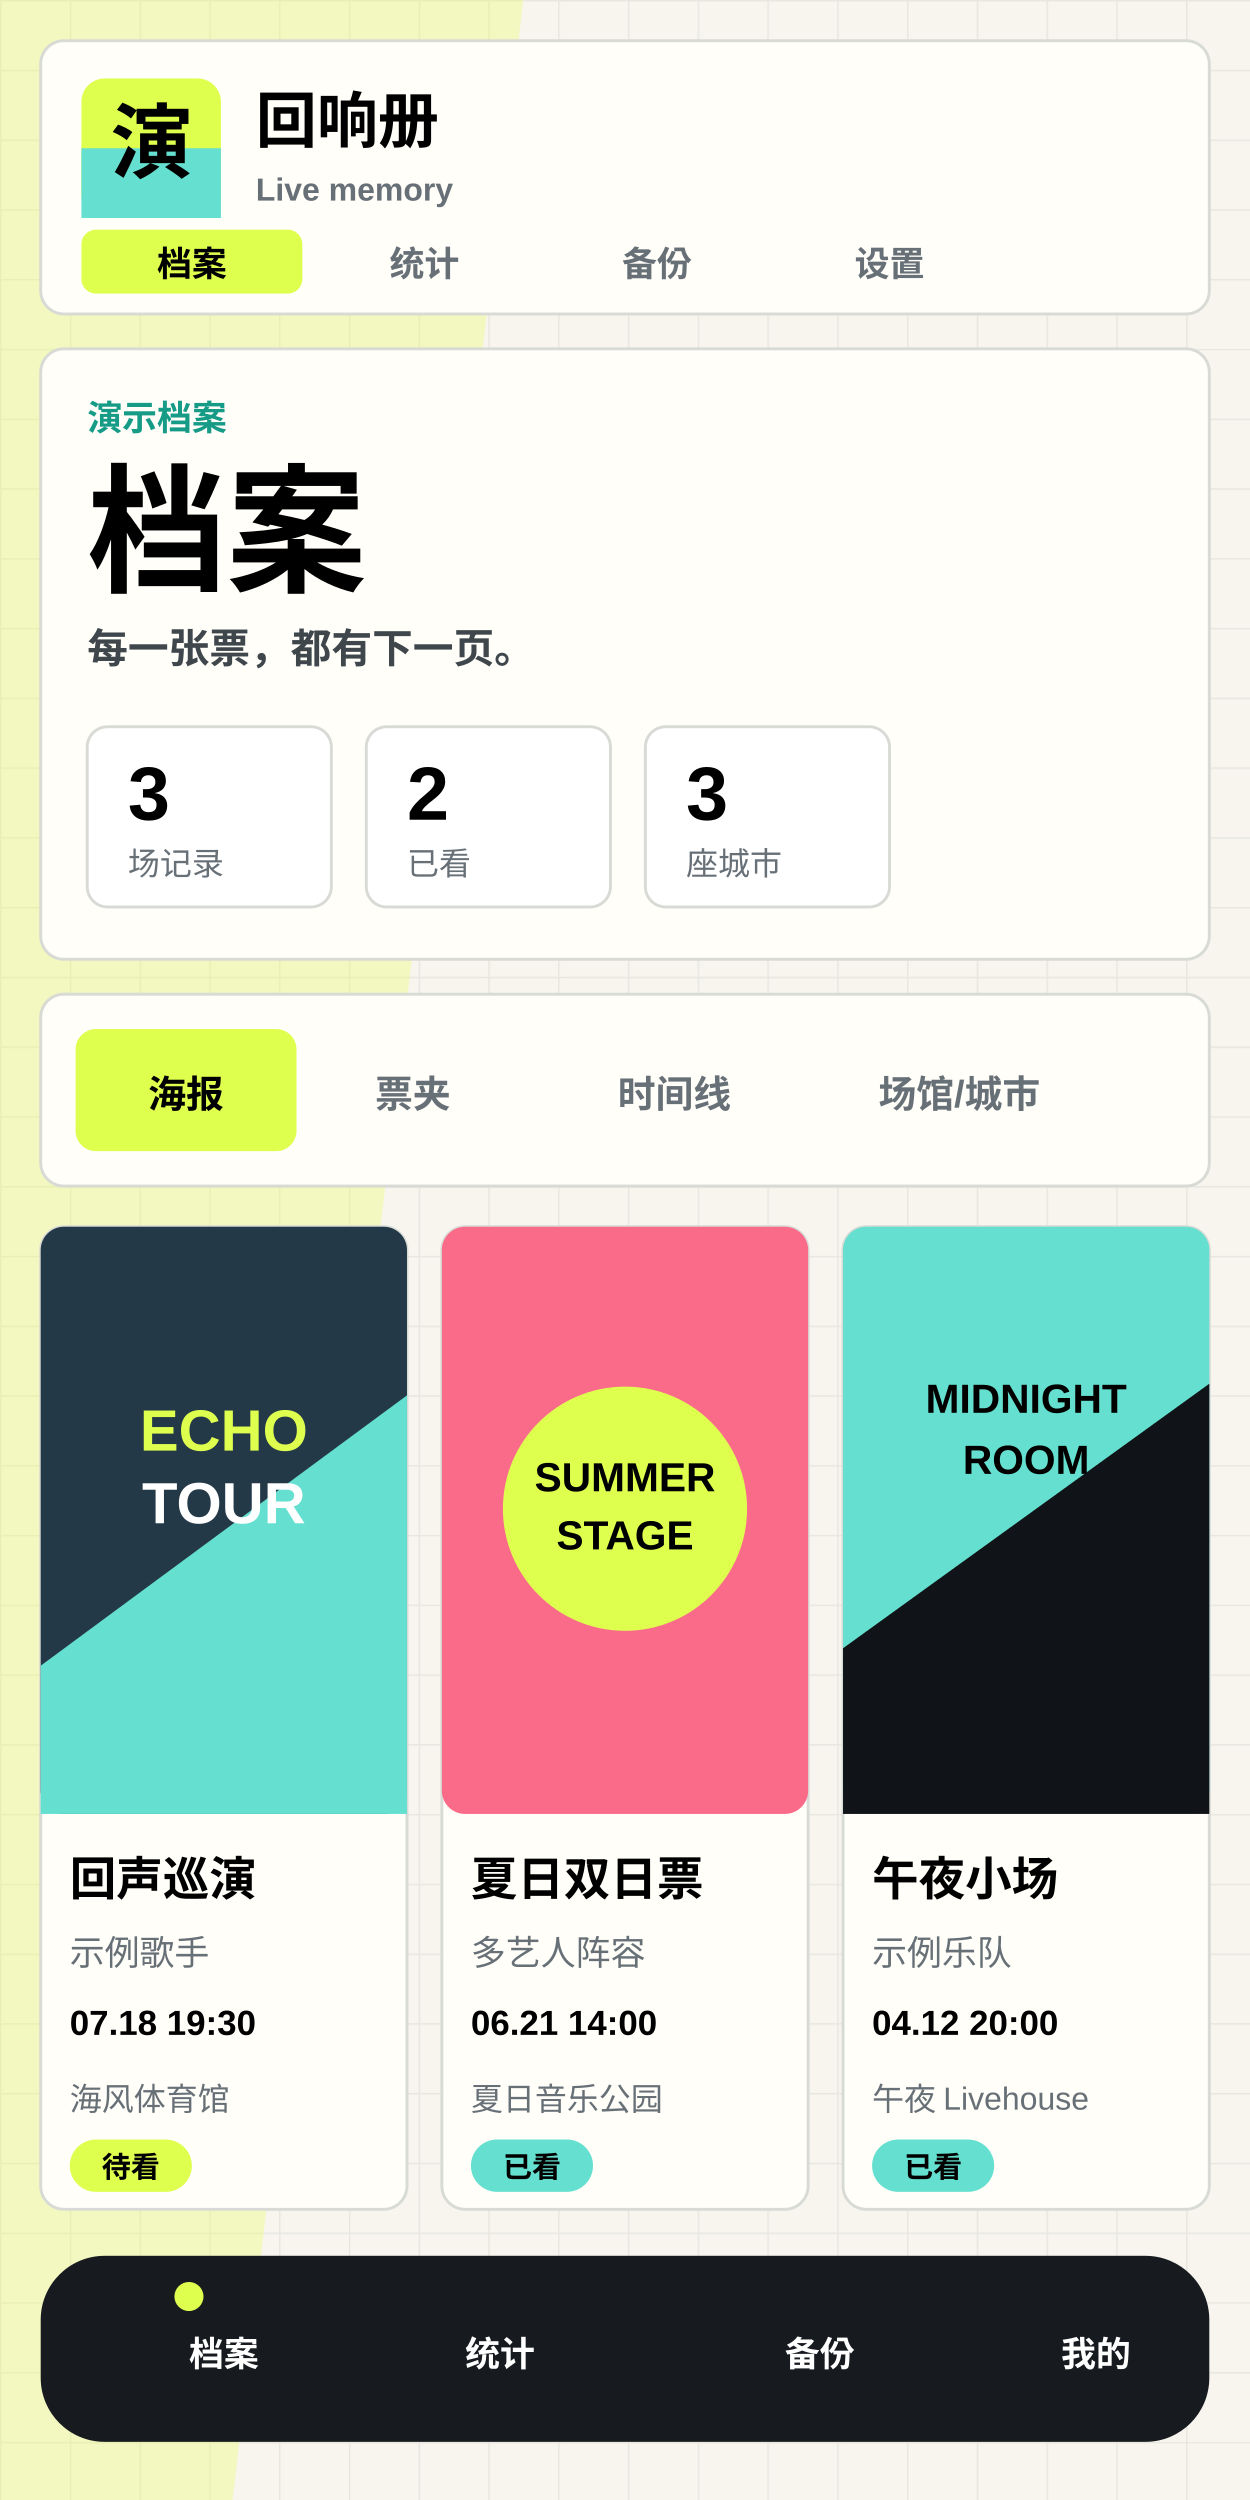
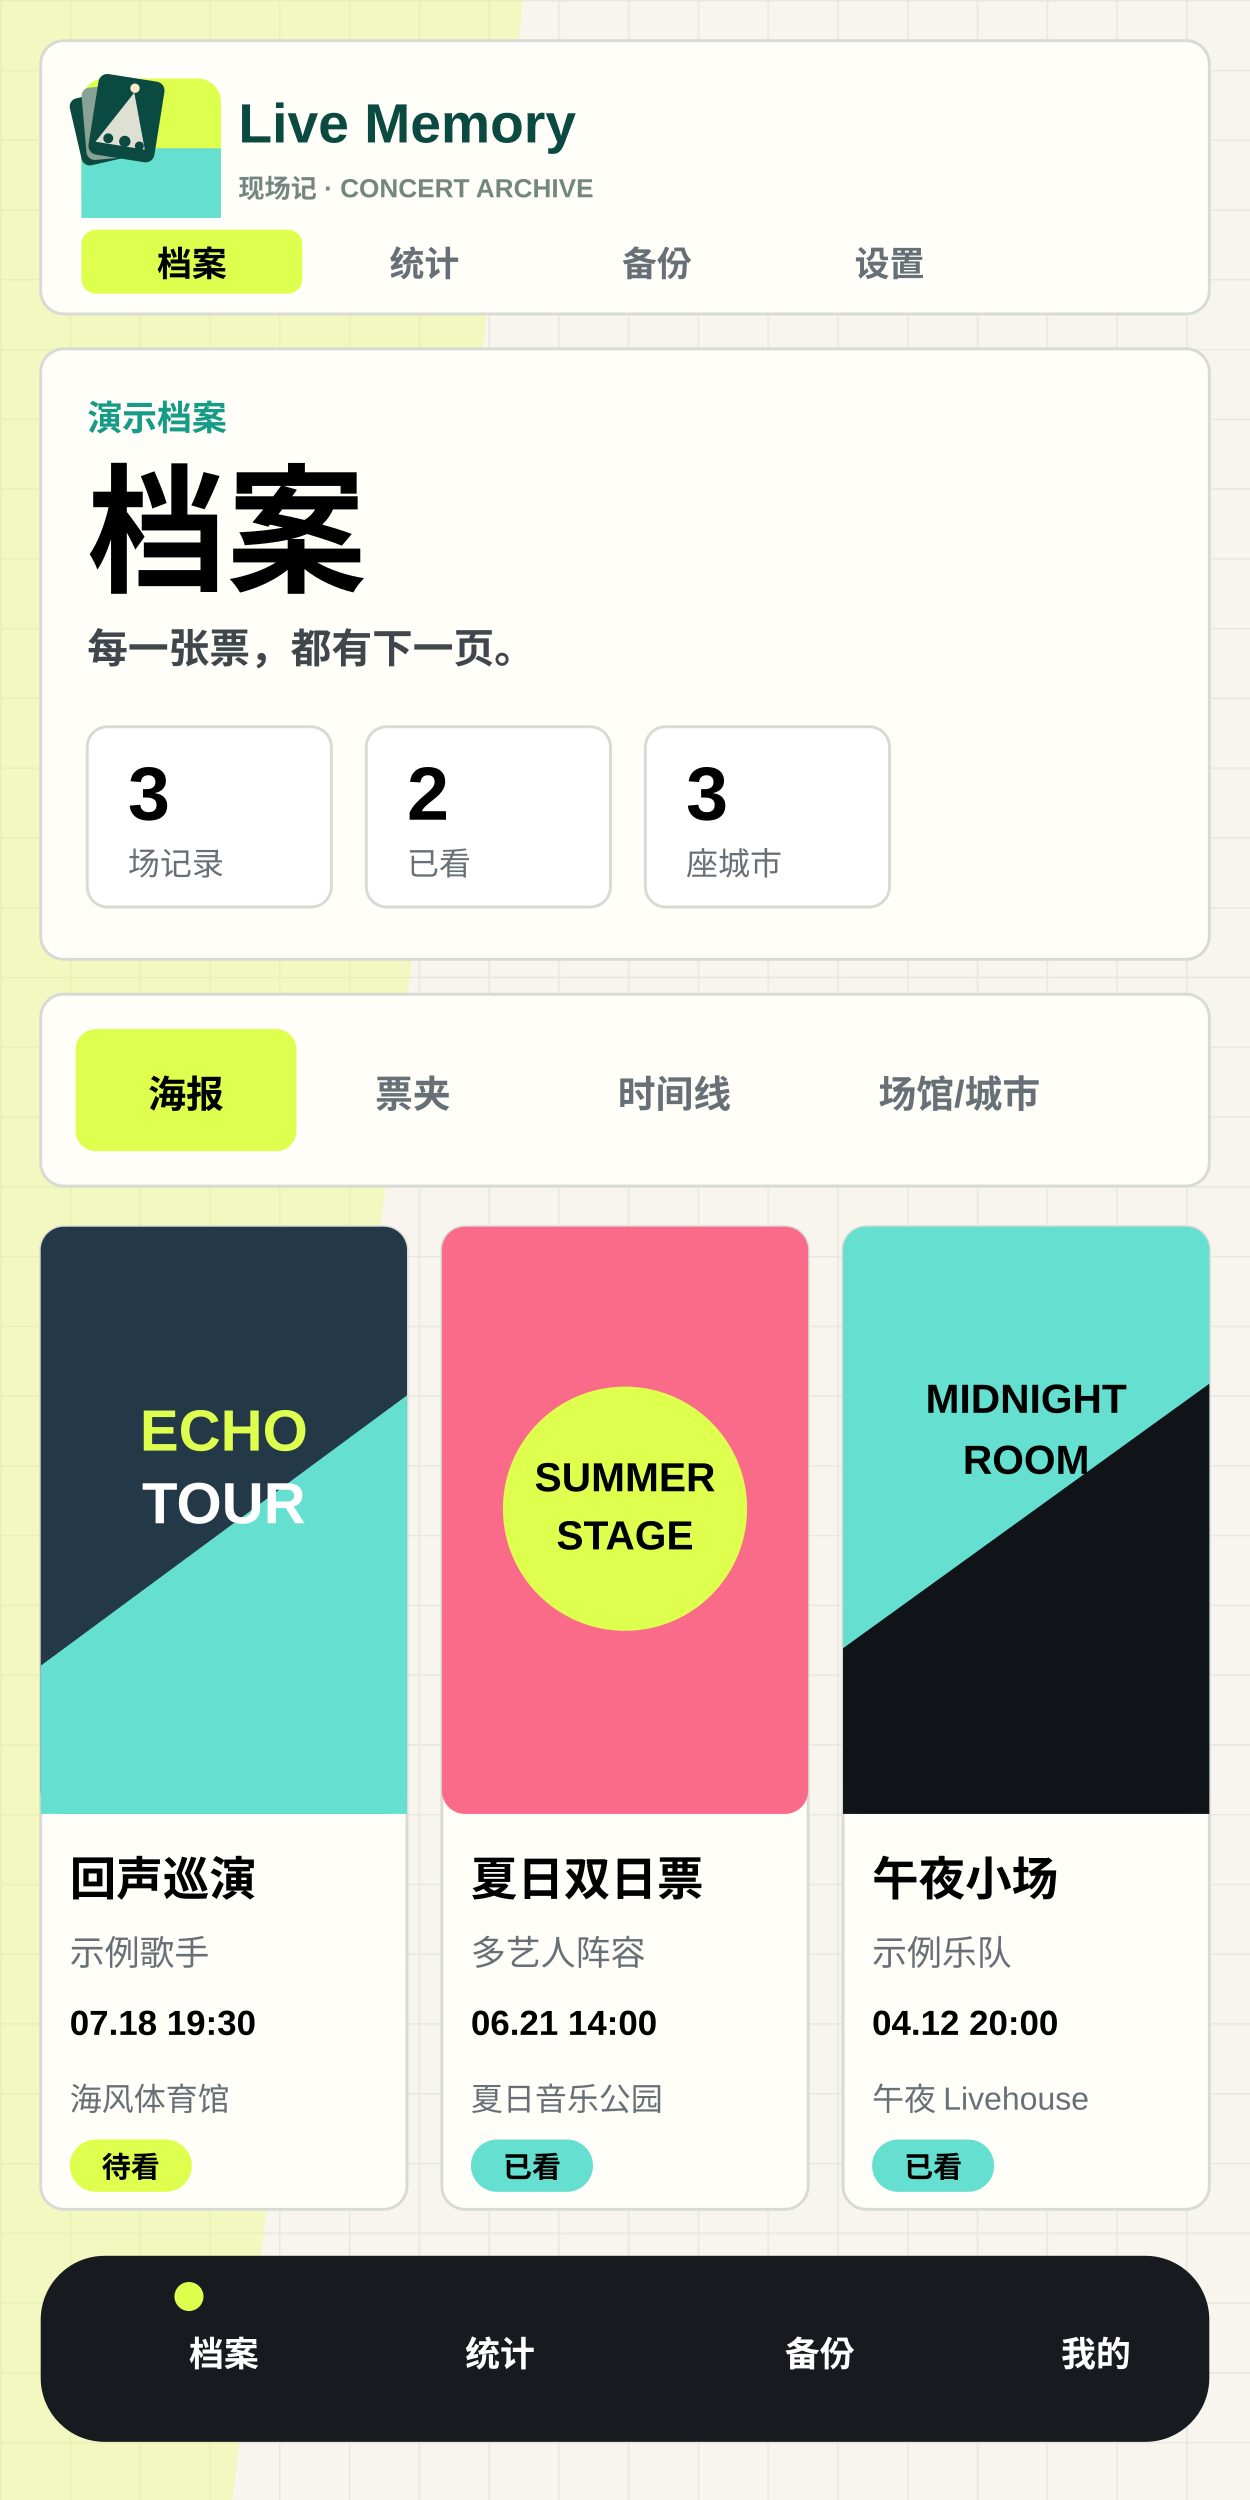
<svg xmlns="http://www.w3.org/2000/svg" width="430" height="860" viewBox="0 0 430 860" role="img" aria-labelledby="title desc">
  <defs>
    <pattern id="grid" width="24" height="24" patternUnits="userSpaceOnUse">
      <path d="M24 0H0V24" fill="none" stroke="#dcded7" />
    </pattern>
  </defs>
  <rect width="430" height="860" fill="#f7f5ee" />
  <rect width="430" height="860" fill="url(#grid)" opacity="0.6" />
  <path d="M0 0h180L80 860H0z" fill="#e8ff68" opacity="0.35" />
  <rect x="14" y="14" width="402" height="94" rx="8" fill="#fffef9" stroke="#d8dad5" />
  <rect x="28" y="27" width="48" height="48" rx="8" fill="#dfff4f" />
  <rect x="28" y="51" width="48" height="24" fill="#65dfcf" />
-   <text x="52" y="59" text-anchor="middle" font-family="Arial, sans-serif" font-size="28" font-weight="900">演</text>
-   <text x="88" y="49" font-family="Arial, 'Microsoft YaHei', sans-serif" font-size="21" font-weight="900">回响册</text>
-   <text x="88" y="69" font-family="Arial, sans-serif" font-size="11" font-weight="700" fill="#687077">Live memory</text>
+   <g transform="translate(18 20) scale(.085)">
+     <rect x="92" y="142" width="220" height="278" rx="34" fill="#0C4A40" transform="rotate(-13 202 281)" />
+     <rect x="128" y="112" width="218" height="294" rx="34" fill="#88A296" transform="rotate(-5 237 259)" />
+     <g transform="rotate(9 300 250)">
+       <rect x="164" y="78" width="270" height="330" rx="36" fill="#0A4A40" />
+       <circle cx="314" cy="118" r="19" fill="#F9EACB" />
+       <path d="M314 136 190 357 392 357Z" fill="#DDE0D2" />
+       <circle cx="239" cy="335" r="20" fill="#0A4A40" />
+       <circle cx="307" cy="337" r="23" fill="#0A4A40" />
+       <circle cx="368" cy="346" r="18" fill="#0A4A40" />
+     </g>
+   </g>
+   <text x="82" y="49" font-family="Arial, sans-serif" font-size="19" font-weight="900" fill="#0A4A40">Live Memory</text>
+   <text x="82" y="68" font-family="Arial, 'Microsoft YaHei', sans-serif" font-size="9" font-weight="700" fill="#73877E">现场记 · CONCERT ARCHIVE</text>
  <g font-family="Arial, 'Microsoft YaHei', sans-serif" font-size="12" font-weight="800">
    <rect x="28" y="79" width="76" height="22" rx="5" fill="#dfff4f" />
    <text x="66" y="95" text-anchor="middle">档案</text>
    <text x="146" y="95" text-anchor="middle" fill="#687077">统计</text>
    <text x="226" y="95" text-anchor="middle" fill="#687077">备份</text>
    <text x="306" y="95" text-anchor="middle" fill="#687077">设置</text>
  </g>
  <rect x="14" y="120" width="402" height="210" rx="8" fill="#fffef9" stroke="#d8dad5" />
  <text x="30" y="148" font-family="Arial, 'Microsoft YaHei', sans-serif" font-size="12" font-weight="800" fill="#169b87">演示档案</text>
  <text x="30" y="200" font-family="Arial, 'Microsoft YaHei', sans-serif" font-size="48" font-weight="900">档案</text>
  <text x="30" y="228" font-family="Arial, 'Microsoft YaHei', sans-serif" font-size="14" font-weight="700" fill="#3f474c">每一张票，都有下一页。</text>
  <g font-family="Arial, 'Microsoft YaHei', sans-serif">
    <rect x="30" y="250" width="84" height="62" rx="7" fill="#fff" stroke="#d8dad5" />
    <text x="44" y="282" font-size="26" font-weight="900">3</text>
    <text x="44" y="301" font-size="11" fill="#687077">场记录</text>
    <rect x="126" y="250" width="84" height="62" rx="7" fill="#fff" stroke="#d8dad5" />
    <text x="140" y="282" font-size="26" font-weight="900">2</text>
    <text x="140" y="301" font-size="11" fill="#687077">已看</text>
    <rect x="222" y="250" width="84" height="62" rx="7" fill="#fff" stroke="#d8dad5" />
    <text x="236" y="282" font-size="26" font-weight="900">3</text>
    <text x="236" y="301" font-size="11" fill="#687077">座城市</text>
  </g>
  <rect x="14" y="342" width="402" height="66" rx="8" fill="#fffef9" stroke="#d8dad5" />
  <rect x="26" y="354" width="76" height="42" rx="7" fill="#dfff4f" />
  <text x="64" y="381" text-anchor="middle" font-family="Arial, 'Microsoft YaHei'" font-size="13" font-weight="900">海报</text>
  <text x="142" y="381" text-anchor="middle" font-family="Arial, 'Microsoft YaHei'" font-size="13" font-weight="800" fill="#687077">票夹</text>
  <text x="232" y="381" text-anchor="middle" font-family="Arial, 'Microsoft YaHei'" font-size="13" font-weight="800" fill="#687077">时间线</text>
  <text x="330" y="381" text-anchor="middle" font-family="Arial, 'Microsoft YaHei'" font-size="13" font-weight="800" fill="#687077">场馆/城市</text>
  <g transform="translate(14 422)">
    <g>
      <rect width="126" height="338" rx="8" fill="#fffef9" stroke="#d8dad5" />
      <rect width="126" height="202" rx="8" fill="#243947" />
      <path d="M0 151L126 58V202H0z" fill="#65dfcf" />
      <text x="63" y="77" text-anchor="middle" font-family="Arial" font-size="20" font-weight="900" fill="#dfff4f">ECHO</text>
      <text x="63" y="102" text-anchor="middle" font-family="Arial" font-size="20" font-weight="900" fill="#fff">TOUR</text>
      <text x="10" y="230" font-family="Arial, 'Microsoft YaHei', sans-serif" font-size="16" font-weight="900">回声巡演</text>
      <text x="10" y="254" font-family="Arial, 'Microsoft YaHei', sans-serif" font-size="12" fill="#687077">示例歌手</text>
      <text x="10" y="278" font-family="Arial" font-size="12" font-weight="700">07.18 19:30</text>
      <text x="10" y="304" font-family="Arial, 'Microsoft YaHei', sans-serif" font-size="11" fill="#687077">海风体育馆</text>
      <rect x="10" y="314" width="42" height="18" rx="9" fill="#dfff4f" />
      <text x="31" y="327" text-anchor="middle" font-family="Arial, 'Microsoft YaHei'" font-size="10" font-weight="800">待看</text>
    </g>
    <g transform="translate(138)">
      <rect width="126" height="338" rx="8" fill="#fffef9" stroke="#d8dad5" />
      <rect width="126" height="202" rx="8" fill="#fa6b8a" />
      <circle cx="63" cy="97" r="42" fill="#dfff4f" />
      <text x="63" y="91" text-anchor="middle" font-family="Arial" font-size="14" font-weight="900">SUMMER</text>
      <text x="63" y="111" text-anchor="middle" font-family="Arial" font-size="14" font-weight="900">STAGE</text>
      <text x="10" y="230" font-family="Arial, 'Microsoft YaHei', sans-serif" font-size="16" font-weight="900">夏日双日票</text>
      <text x="10" y="254" font-family="Arial, 'Microsoft YaHei', sans-serif" font-size="12" fill="#687077">多艺人阵容</text>
      <text x="10" y="278" font-family="Arial" font-size="12" font-weight="700">06.21 14:00</text>
      <text x="10" y="304" font-family="Arial, 'Microsoft YaHei', sans-serif" font-size="11" fill="#687077">夏日音乐公园</text>
      <rect x="10" y="314" width="42" height="18" rx="9" fill="#65dfcf" />
      <text x="31" y="327" text-anchor="middle" font-family="Arial, 'Microsoft YaHei'" font-size="10" font-weight="800">已看</text>
    </g>
    <g transform="translate(276)">
      <rect width="126" height="338" rx="8" fill="#fffef9" stroke="#d8dad5" />
      <rect width="126" height="202" rx="8" fill="#65dfcf" />
      <path d="M0 145L126 54V202H0z" fill="#101418" />
      <text x="63" y="64" text-anchor="middle" font-family="Arial" font-size="14" font-weight="900">MIDNIGHT</text>
      <text x="63" y="85" text-anchor="middle" font-family="Arial" font-size="14" font-weight="900">ROOM</text>
      <text x="10" y="230" font-family="Arial, 'Microsoft YaHei', sans-serif" font-size="16" font-weight="900">午夜小场</text>
      <text x="10" y="254" font-family="Arial, 'Microsoft YaHei', sans-serif" font-size="12" fill="#687077">示例乐队</text>
      <text x="10" y="278" font-family="Arial" font-size="12" font-weight="700">04.12 20:00</text>
      <text x="10" y="304" font-family="Arial, 'Microsoft YaHei', sans-serif" font-size="11" fill="#687077">午夜 Livehouse</text>
      <rect x="10" y="314" width="42" height="18" rx="9" fill="#65dfcf" />
      <text x="31" y="327" text-anchor="middle" font-family="Arial, 'Microsoft YaHei'" font-size="10" font-weight="800">已看</text>
    </g>
  </g>
  <rect x="14" y="776" width="402" height="64" rx="22" fill="#171b20" />
  <g font-family="Arial, 'Microsoft YaHei', sans-serif" font-size="12" font-weight="800" fill="#fff">
    <text x="65" y="814">档案</text>
    <text x="160" y="814">统计</text>
    <text x="270" y="814">备份</text>
    <text x="365" y="814">我的</text>
  </g>
  <circle cx="65" cy="790" r="5" fill="#dfff4f" />
</svg>
